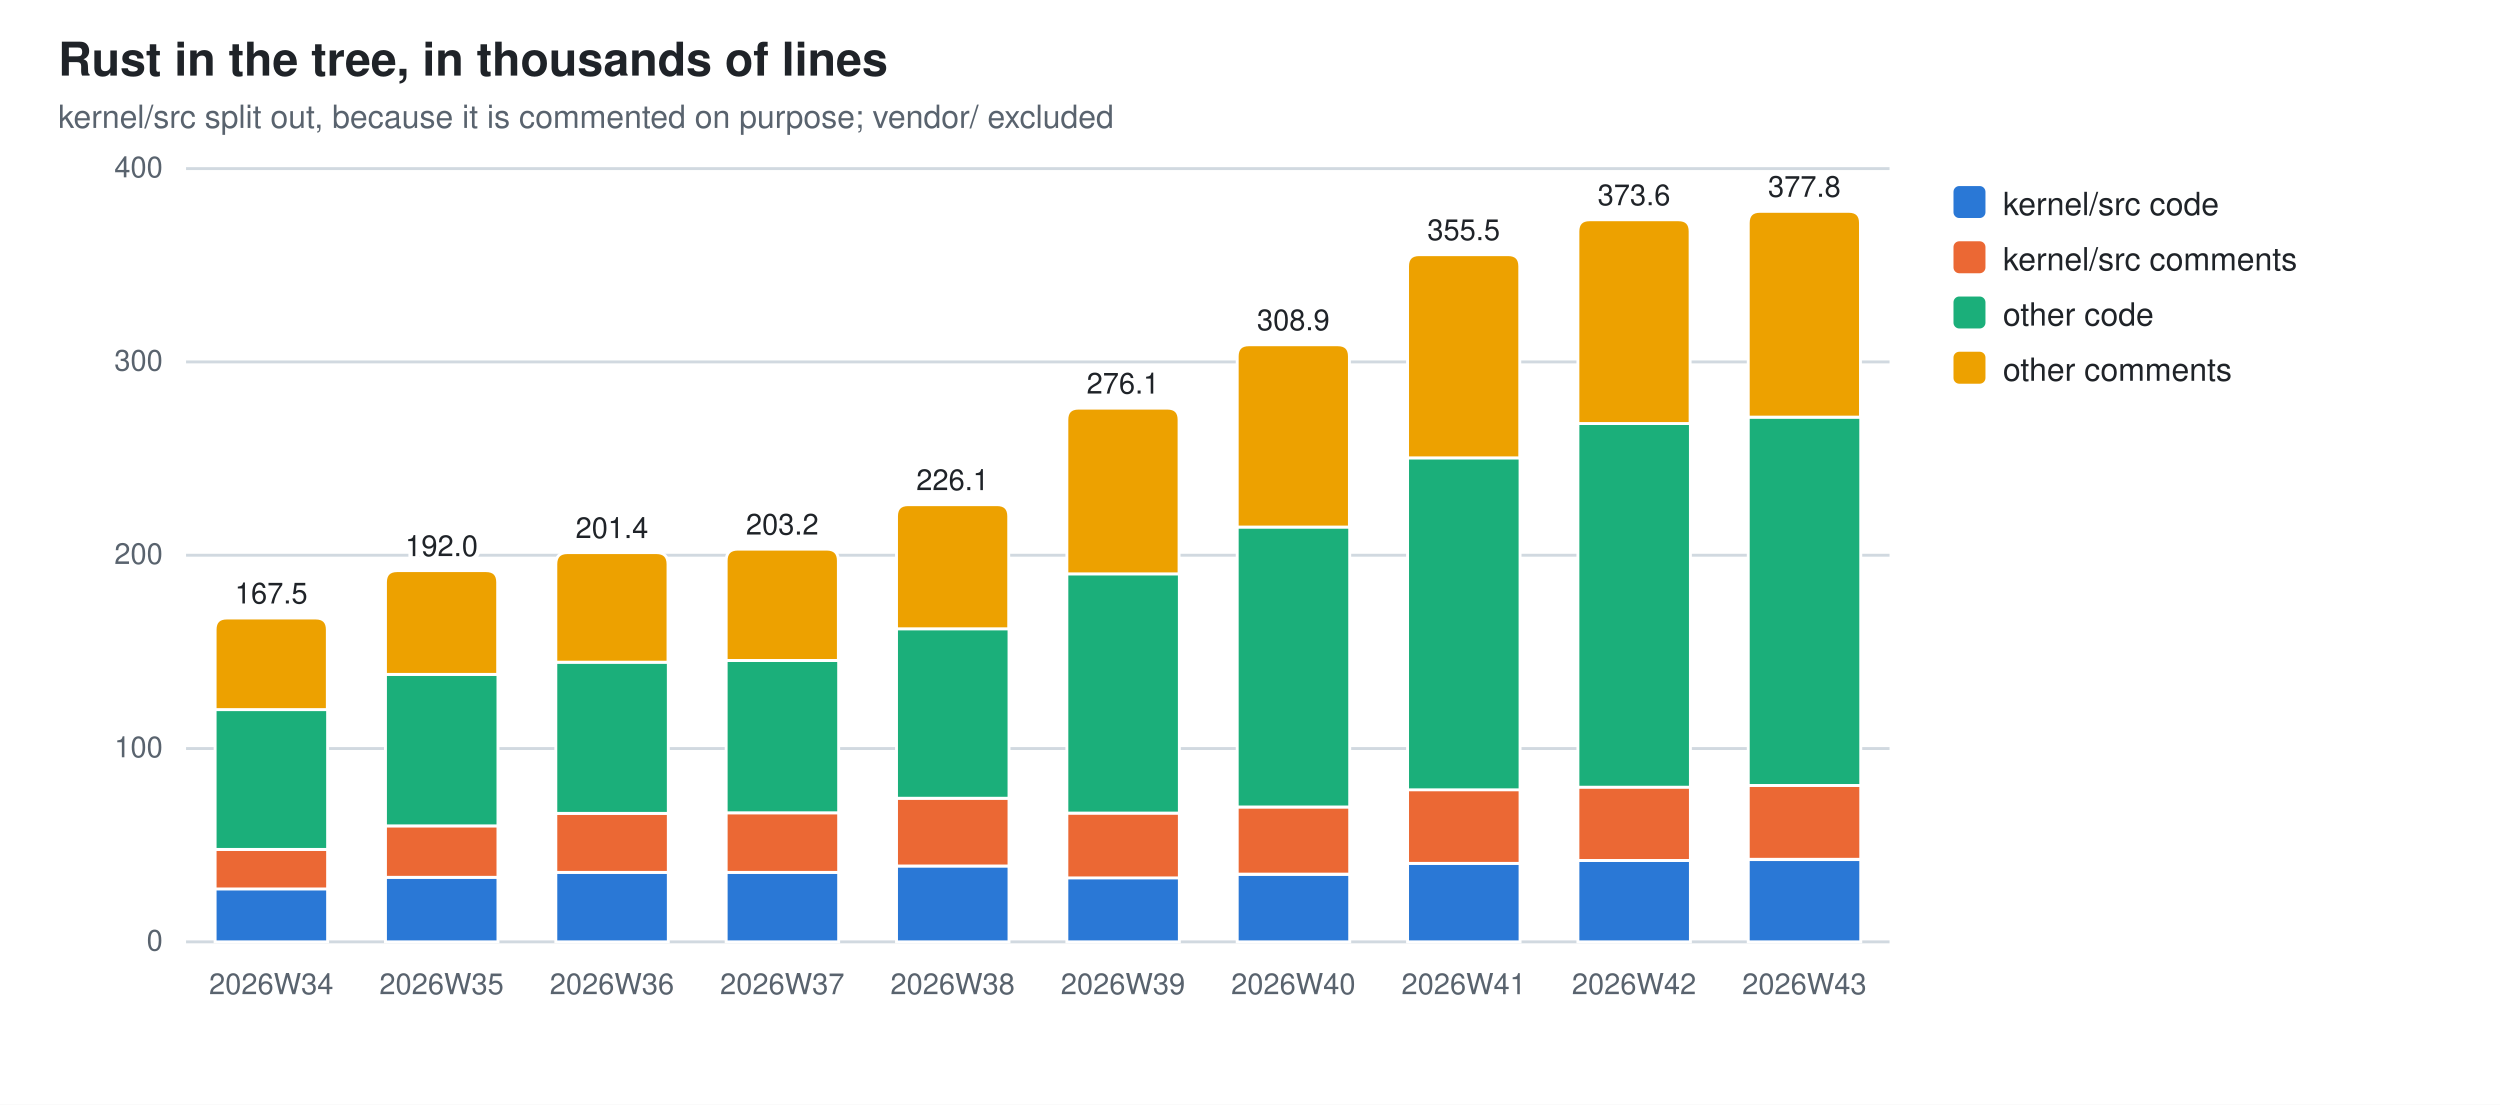
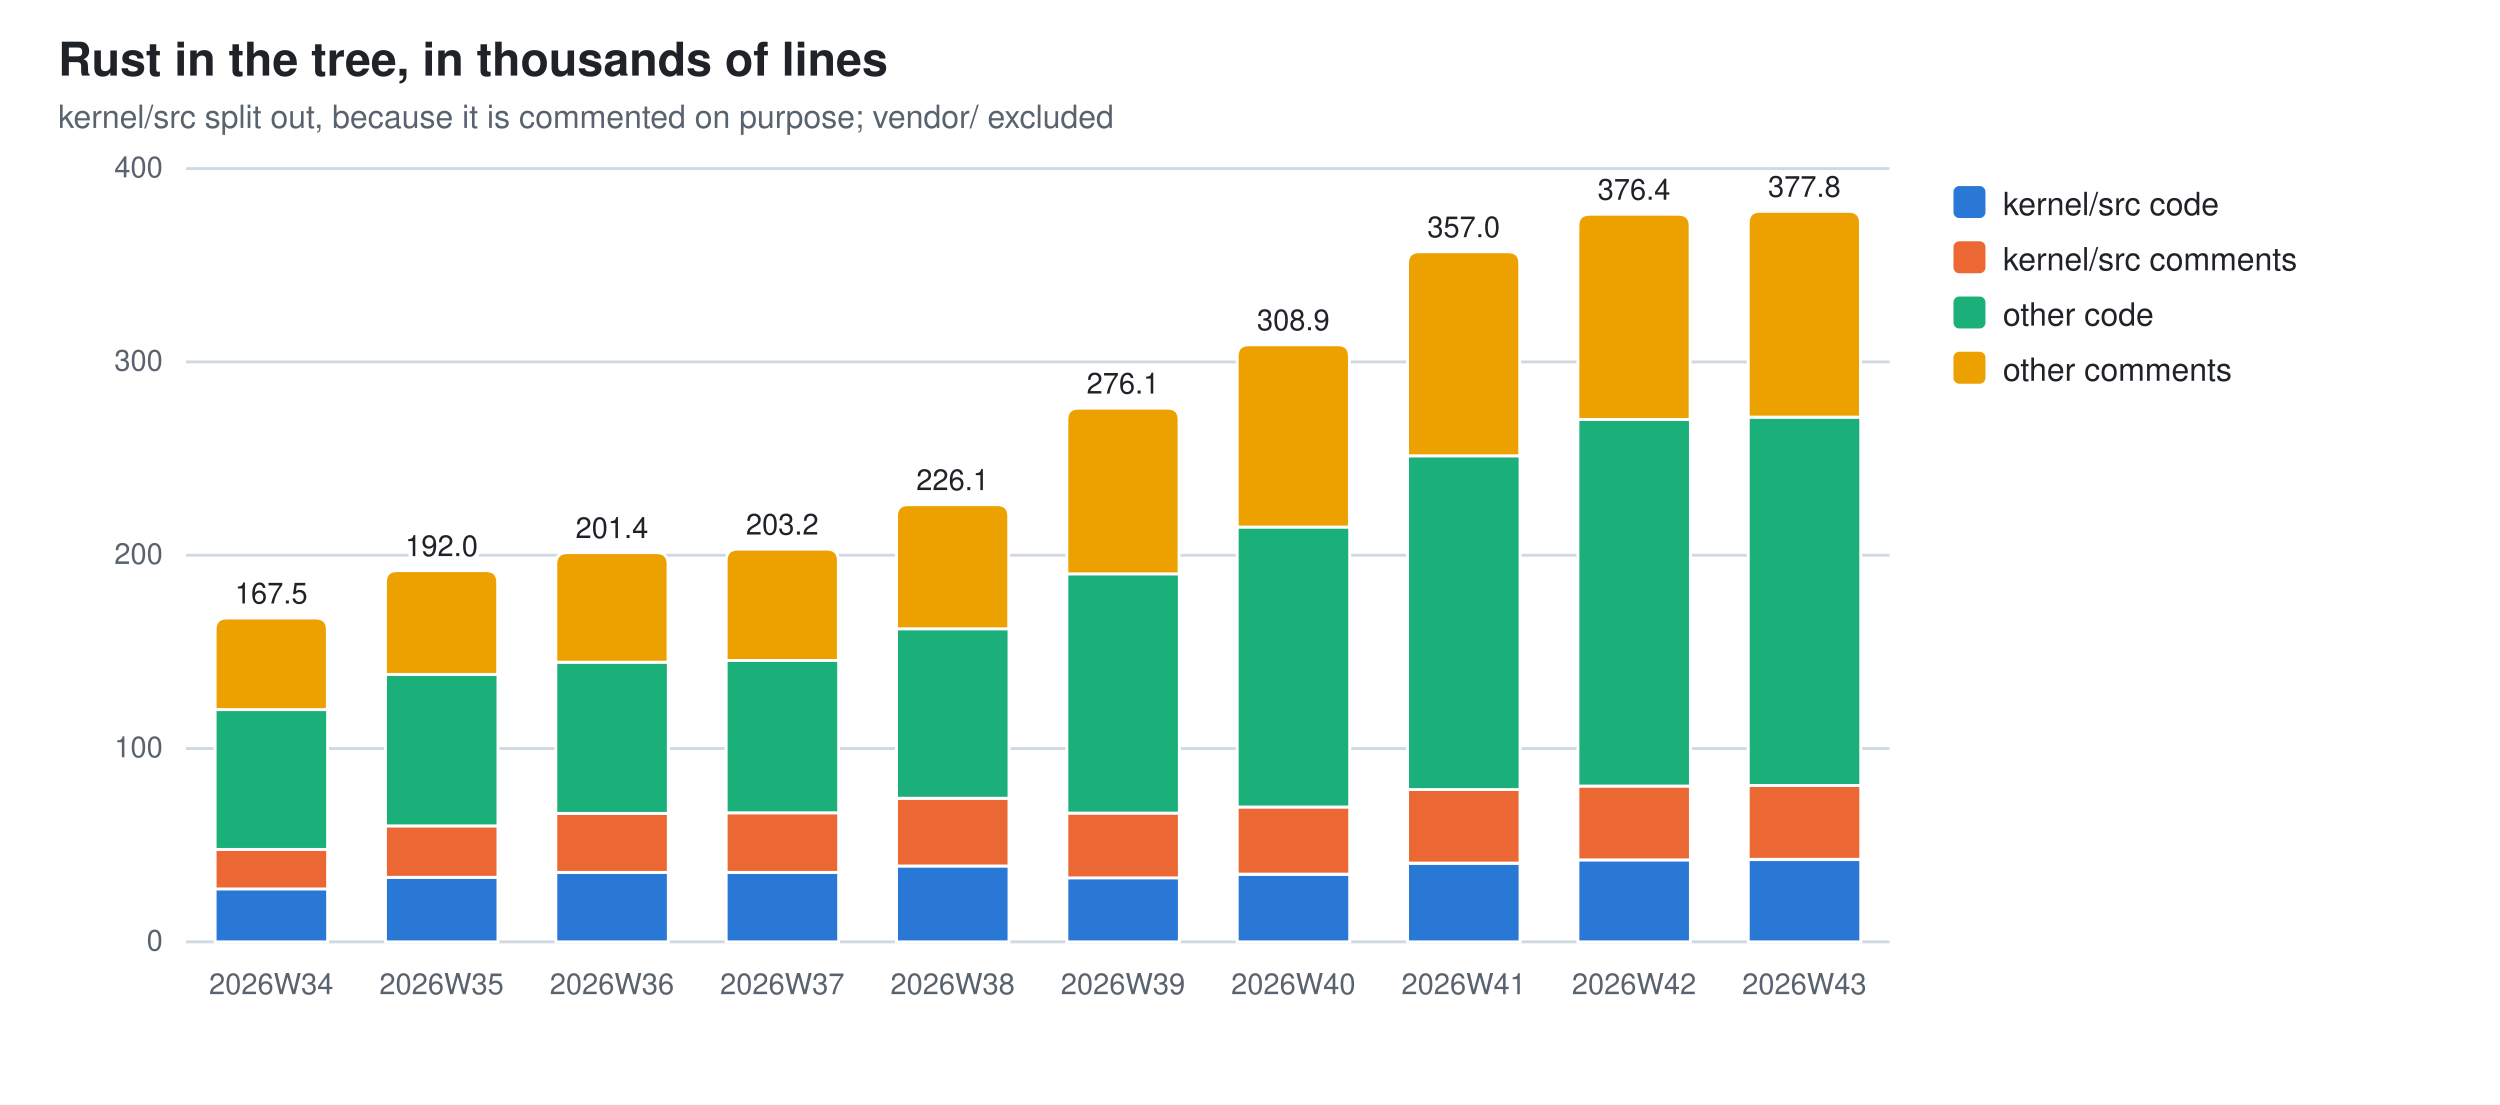
<svg xmlns="http://www.w3.org/2000/svg" width="860" height="380" viewBox="0 0 860 380" role="img" aria-label="Rust in the tree, in thousands of lines">
  <style>
  .bg{fill:#ffffff} .fg{fill:#1f2328} .mut{fill:#59636e} .grid{stroke:#d1d9e0}
  .seg{stroke:#ffffff;stroke-width:1}
  .val{paint-order:stroke;stroke:#ffffff;stroke-width:3px;stroke-linejoin:round}
  .s0{fill:#2a78d6}  .s1{fill:#eb6834}  .s2{fill:#1baf7a}  .s3{fill:#eda100}
  @media (prefers-color-scheme: dark){
    .bg{fill:#0d1117} .fg{fill:#e6edf3} .mut{fill:#9198a1} .grid{stroke:#30363d}
    .seg{stroke:#0d1117} .val{stroke:#0d1117} .s0{fill:#3987e5} .s1{fill:#d95926} .s2{fill:#199e70} .s3{fill:#c98500}}
  text{font-family:-apple-system,BlinkMacSystemFont,"Segoe UI",Helvetica,Arial,sans-serif}
</style>
  <rect class="bg" width="860" height="380" />
  <text class="fg" x="20" y="26" font-size="16" font-weight="600">Rust in the tree, in thousands of lines</text>
  <text class="mut" x="20" y="44" font-size="11">kernel/src split out, because it is commented on purpose; vendor/ excluded</text>
  <line class="grid" x1="64" y1="324.0" x2="650.0" y2="324.0" stroke-width="1" />
  <text class="mut" x="56" y="327.0" font-size="10" text-anchor="end">0</text>
  <line class="grid" x1="64" y1="257.5" x2="650.0" y2="257.5" stroke-width="1" />
  <text class="mut" x="56" y="260.5" font-size="10" text-anchor="end">100</text>
  <line class="grid" x1="64" y1="191.0" x2="650.0" y2="191.0" stroke-width="1" />
  <text class="mut" x="56" y="194.0" font-size="10" text-anchor="end">200</text>
  <line class="grid" x1="64" y1="124.5" x2="650.0" y2="124.5" stroke-width="1" />
  <text class="mut" x="56" y="127.5" font-size="10" text-anchor="end">300</text>
  <line class="grid" x1="64" y1="58.0" x2="650.0" y2="58.0" stroke-width="1" />
  <text class="mut" x="56" y="61.0" font-size="10" text-anchor="end">400</text>
  <rect class="seg s0" x="74.0" y="305.7" width="38.7" height="18.3" />
  <rect class="seg s1" x="74.0" y="292.2" width="38.7" height="13.6" />
  <rect class="seg s2" x="74.0" y="244.1" width="38.7" height="48.1" />
  <path class="seg s3" d="M74.0,244.1 V216.6 Q74.0,212.6 78.0,212.6 H108.6 Q112.6,212.6 112.6,216.6 V244.1 Z" />
  <text class="mut" x="93.3" y="342" font-size="10" text-anchor="middle">2026W34</text>
  <text class="fg val" x="93.3" y="207.6" font-size="10" text-anchor="middle">167.5</text>
  <rect class="seg s0" x="132.6" y="301.8" width="38.7" height="22.2" />
  <rect class="seg s1" x="132.6" y="284.1" width="38.7" height="17.7" />
  <rect class="seg s2" x="132.6" y="232.0" width="38.7" height="52.1" />
  <path class="seg s3" d="M132.6,232.0 V200.3 Q132.6,196.3 136.6,196.3 H167.2 Q171.2,196.3 171.2,200.3 V232.0 Z" />
  <text class="mut" x="151.9" y="342" font-size="10" text-anchor="middle">2026W35</text>
  <text class="fg val" x="151.9" y="191.3" font-size="10" text-anchor="middle">192.0</text>
  <rect class="seg s0" x="191.2" y="300.1" width="38.7" height="23.9" />
  <rect class="seg s1" x="191.2" y="279.8" width="38.7" height="20.3" />
  <rect class="seg s2" x="191.2" y="227.8" width="38.7" height="52.0" />
  <path class="seg s3" d="M191.2,227.8 V194.1 Q191.2,190.1 195.2,190.1 H225.8 Q229.8,190.1 229.8,194.1 V227.8 Z" />
  <text class="mut" x="210.5" y="342" font-size="10" text-anchor="middle">2026W36</text>
  <text class="fg val" x="210.5" y="185.1" font-size="10" text-anchor="middle">201.4</text>
  <rect class="seg s0" x="249.8" y="300.1" width="38.7" height="23.9" />
  <rect class="seg s1" x="249.8" y="279.6" width="38.7" height="20.5" />
  <rect class="seg s2" x="249.8" y="227.2" width="38.7" height="52.4" />
  <path class="seg s3" d="M249.8,227.2 V192.9 Q249.8,188.9 253.8,188.9 H284.4 Q288.4,188.9 288.4,192.9 V227.2 Z" />
  <text class="mut" x="269.1" y="342" font-size="10" text-anchor="middle">2026W37</text>
  <text class="fg val" x="269.1" y="183.9" font-size="10" text-anchor="middle">203.2</text>
  <rect class="seg s0" x="308.4" y="297.9" width="38.7" height="26.1" />
  <rect class="seg s1" x="308.4" y="274.6" width="38.7" height="23.3" />
  <rect class="seg s2" x="308.4" y="216.3" width="38.7" height="58.3" />
  <path class="seg s3" d="M308.4,216.3 V177.6 Q308.4,173.6 312.4,173.6 H343.0 Q347.0,173.6 347.0,177.6 V216.3 Z" />
  <text class="mut" x="327.7" y="342" font-size="10" text-anchor="middle">2026W38</text>
  <text class="fg val" x="327.7" y="168.6" font-size="10" text-anchor="middle">226.1</text>
  <rect class="seg s0" x="367.0" y="301.9" width="38.7" height="22.1" />
  <rect class="seg s1" x="367.0" y="279.7" width="38.7" height="22.3" />
  <rect class="seg s2" x="367.0" y="197.4" width="38.7" height="82.3" />
  <path class="seg s3" d="M367.0,197.4 V144.4 Q367.0,140.4 371.0,140.4 H401.6 Q405.6,140.4 405.6,144.4 V197.4 Z" />
  <text class="mut" x="386.3" y="342" font-size="10" text-anchor="middle">2026W39</text>
  <text class="fg val" x="386.3" y="135.4" font-size="10" text-anchor="middle">276.1</text>
  <rect class="seg s0" x="425.6" y="300.8" width="38.7" height="23.2" />
  <rect class="seg s1" x="425.6" y="277.6" width="38.7" height="23.1" />
  <rect class="seg s2" x="425.6" y="181.3" width="38.7" height="96.3" />
  <path class="seg s3" d="M425.6,181.3 V122.6 Q425.6,118.6 429.6,118.6 H460.2 Q464.2,118.6 464.2,122.6 V181.3 Z" />
  <text class="mut" x="444.9" y="342" font-size="10" text-anchor="middle">2026W40</text>
  <text class="fg val" x="444.9" y="113.6" font-size="10" text-anchor="middle">308.9</text>
  <rect class="seg s0" x="484.2" y="297.0" width="38.7" height="27.0" />
-   <rect class="seg s1" x="484.2" y="271.6" width="38.7" height="25.4" />
-   <rect class="seg s2" x="484.2" y="157.5" width="38.7" height="114.2" />
-   <path class="seg s3" d="M484.2,157.5 V91.6 Q484.2,87.6 488.2,87.6 H518.8 Q522.8,87.6 522.8,91.6 V157.5 Z" />
+   <rect class="seg s1" x="484.2" y="271.5" width="38.7" height="25.4" />
+   <rect class="seg s2" x="484.2" y="156.8" width="38.7" height="114.8" />
+   <path class="seg s3" d="M484.2,156.8 V90.6 Q484.2,86.6 488.2,86.6 H518.8 Q522.8,86.6 522.8,90.6 V156.8 Z" />
  <text class="mut" x="503.5" y="342" font-size="10" text-anchor="middle">2026W41</text>
-   <text class="fg val" x="503.5" y="82.6" font-size="10" text-anchor="middle">355.5</text>
-   <rect class="seg s0" x="542.8" y="296.0" width="38.7" height="28.0" />
-   <rect class="seg s1" x="542.8" y="270.7" width="38.7" height="25.3" />
-   <rect class="seg s2" x="542.8" y="145.7" width="38.7" height="125.1" />
-   <path class="seg s3" d="M542.8,145.7 V79.6 Q542.8,75.6 546.8,75.6 H577.4 Q581.4,75.6 581.4,79.6 V145.7 Z" />
+   <text class="fg val" x="503.5" y="81.6" font-size="10" text-anchor="middle">357.0</text>
+   <rect class="seg s0" x="542.8" y="295.8" width="38.7" height="28.2" />
+   <rect class="seg s1" x="542.8" y="270.4" width="38.7" height="25.4" />
+   <rect class="seg s2" x="542.8" y="144.3" width="38.7" height="126.1" />
+   <path class="seg s3" d="M542.8,144.3 V77.7 Q542.8,73.7 546.8,73.7 H577.4 Q581.4,73.7 581.4,77.7 V144.3 Z" />
  <text class="mut" x="562.1" y="342" font-size="10" text-anchor="middle">2026W42</text>
-   <text class="fg val" x="562.1" y="70.6" font-size="10" text-anchor="middle">373.6</text>
+   <text class="fg val" x="562.1" y="68.7" font-size="10" text-anchor="middle">376.4</text>
  <rect class="seg s0" x="601.4" y="295.7" width="38.7" height="28.3" />
  <rect class="seg s1" x="601.4" y="270.2" width="38.7" height="25.4" />
  <rect class="seg s2" x="601.4" y="143.5" width="38.7" height="126.7" />
  <path class="seg s3" d="M601.4,143.5 V76.7 Q601.4,72.7 605.4,72.7 H636.0 Q640.0,72.7 640.0,76.7 V143.5 Z" />
  <text class="mut" x="620.7" y="342" font-size="10" text-anchor="middle">2026W43</text>
  <text class="fg val" x="620.7" y="67.7" font-size="10" text-anchor="middle">377.8</text>
  <rect class="s0" x="672" y="64" width="11" height="11" rx="2" />
  <text class="fg" y="74" font-size="11">
    <tspan x="689" dy="0">kernel/src code</tspan>
  </text>
  <rect class="s1" x="672" y="83" width="11" height="11" rx="2" />
  <text class="fg" y="93" font-size="11">
    <tspan x="689" dy="0">kernel/src comments</tspan>
  </text>
  <rect class="s2" x="672" y="102" width="11" height="11" rx="2" />
  <text class="fg" y="112" font-size="11">
    <tspan x="689" dy="0">other code</tspan>
  </text>
  <rect class="s3" x="672" y="121" width="11" height="11" rx="2" />
  <text class="fg" y="131" font-size="11">
    <tspan x="689" dy="0">other comments</tspan>
  </text>
</svg>
